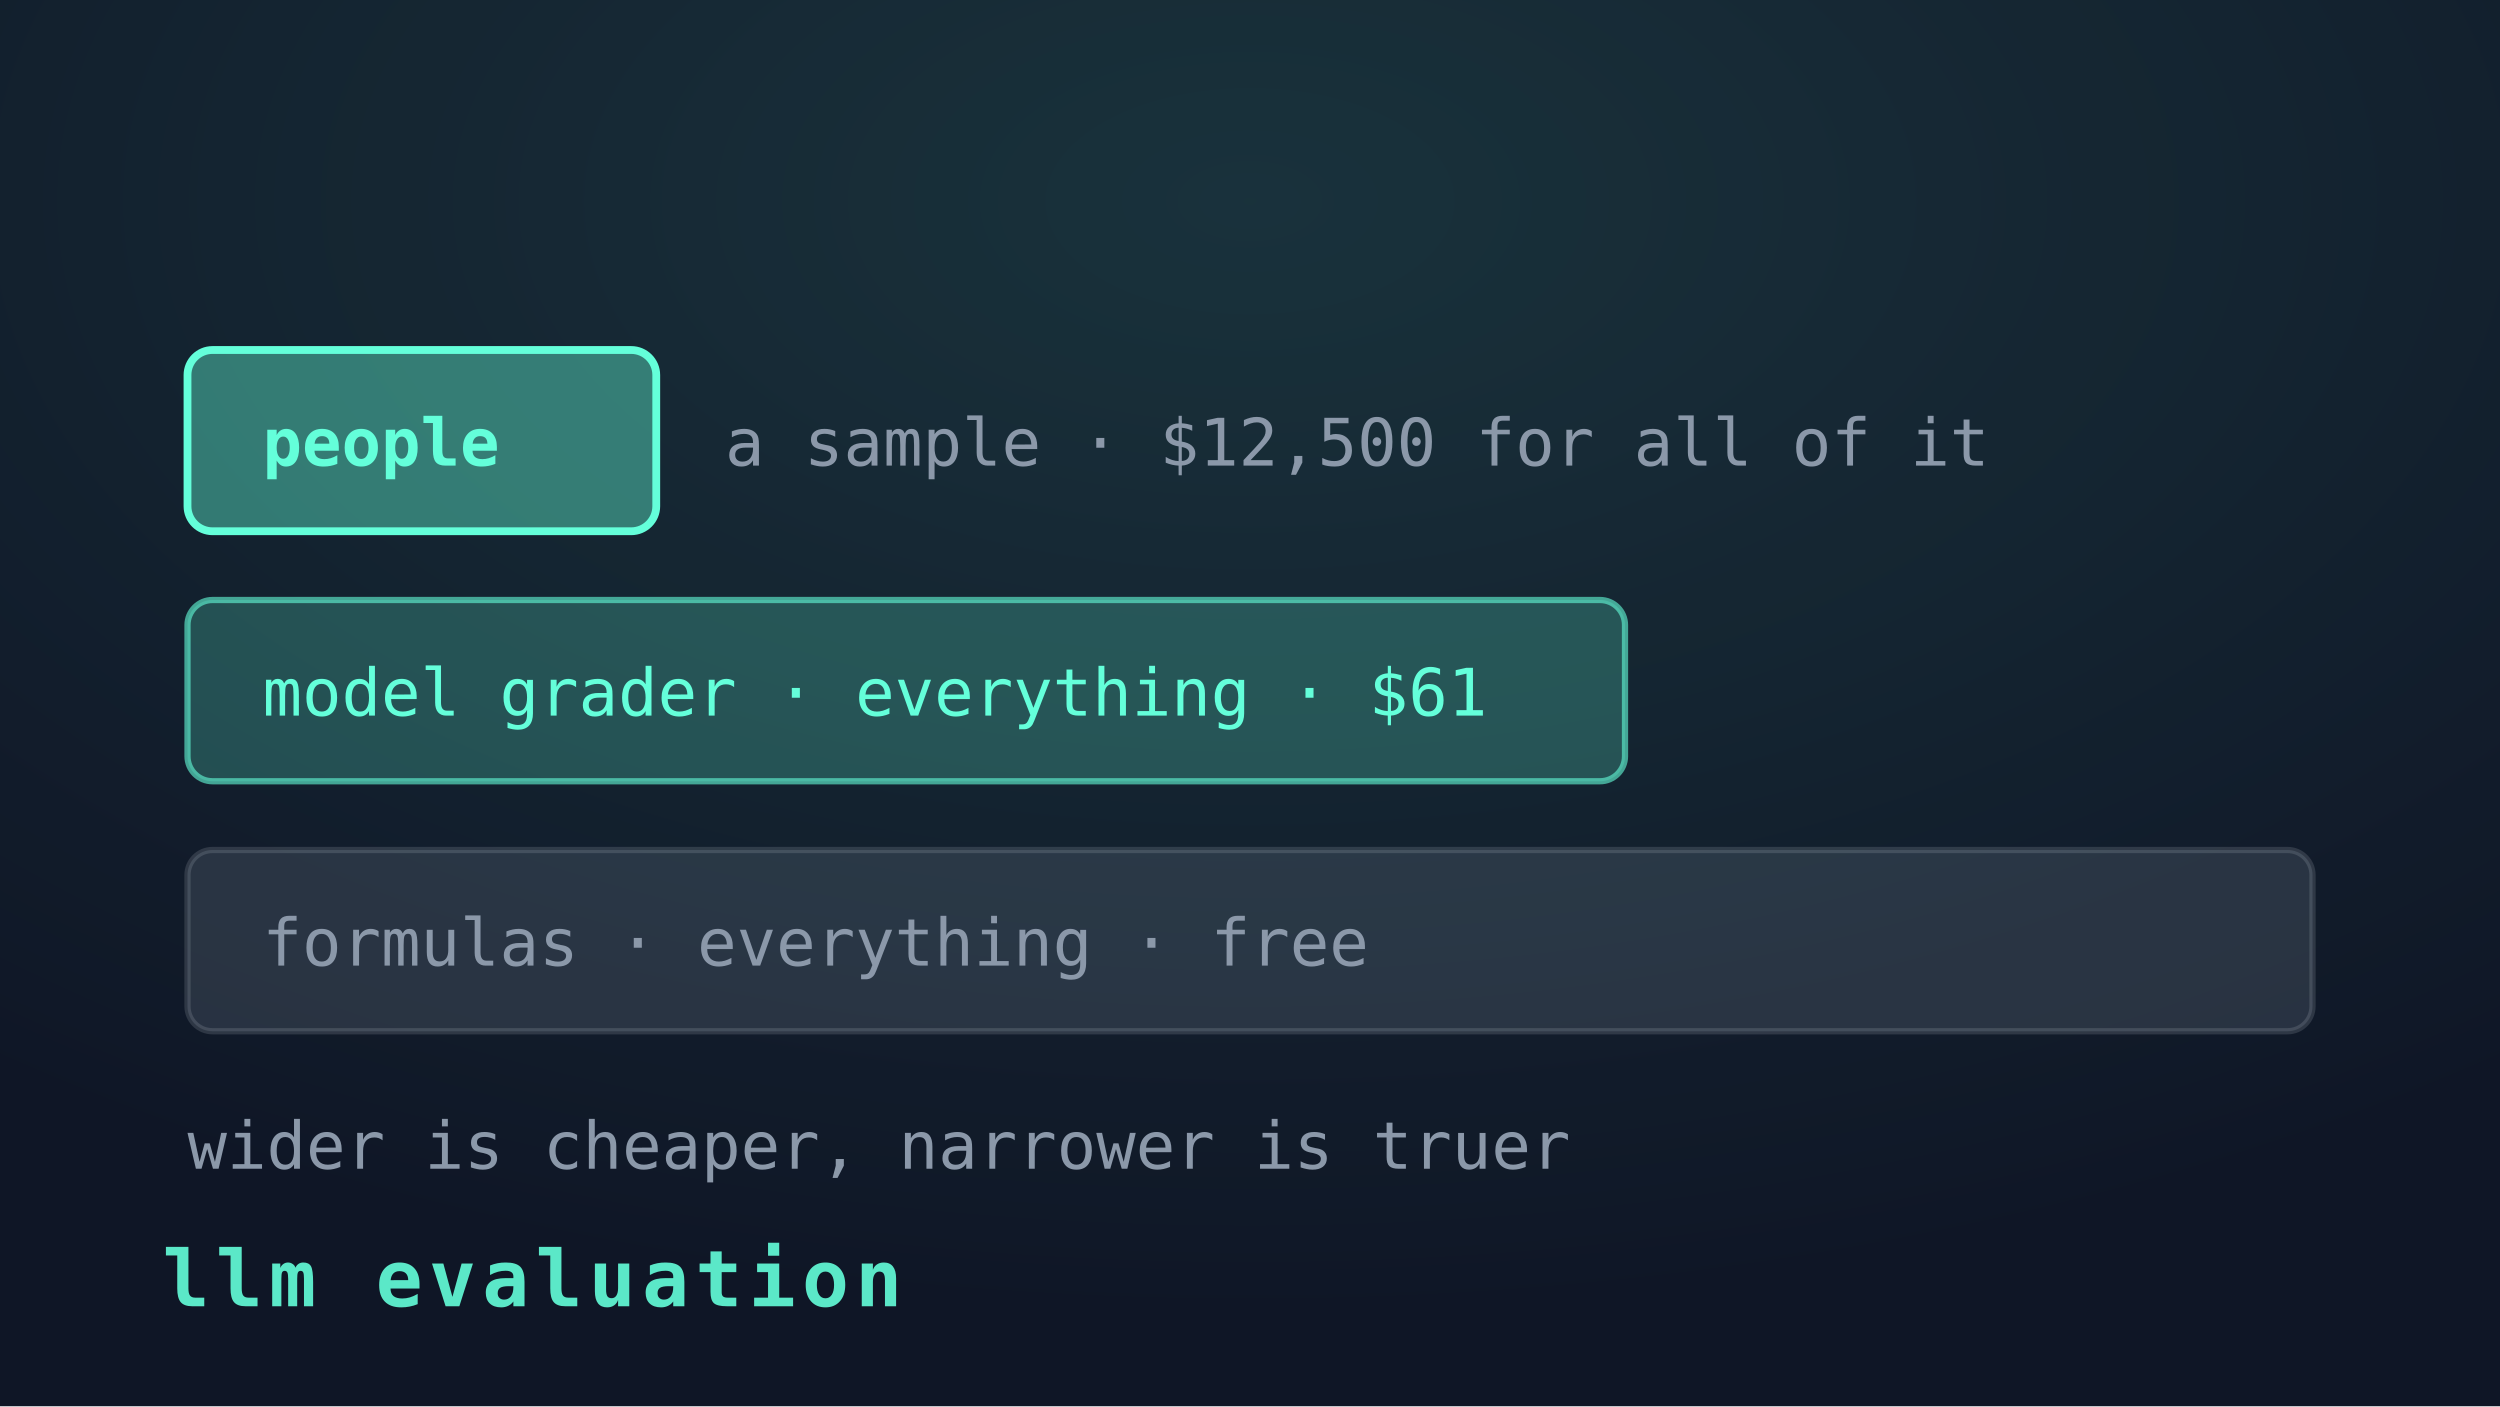
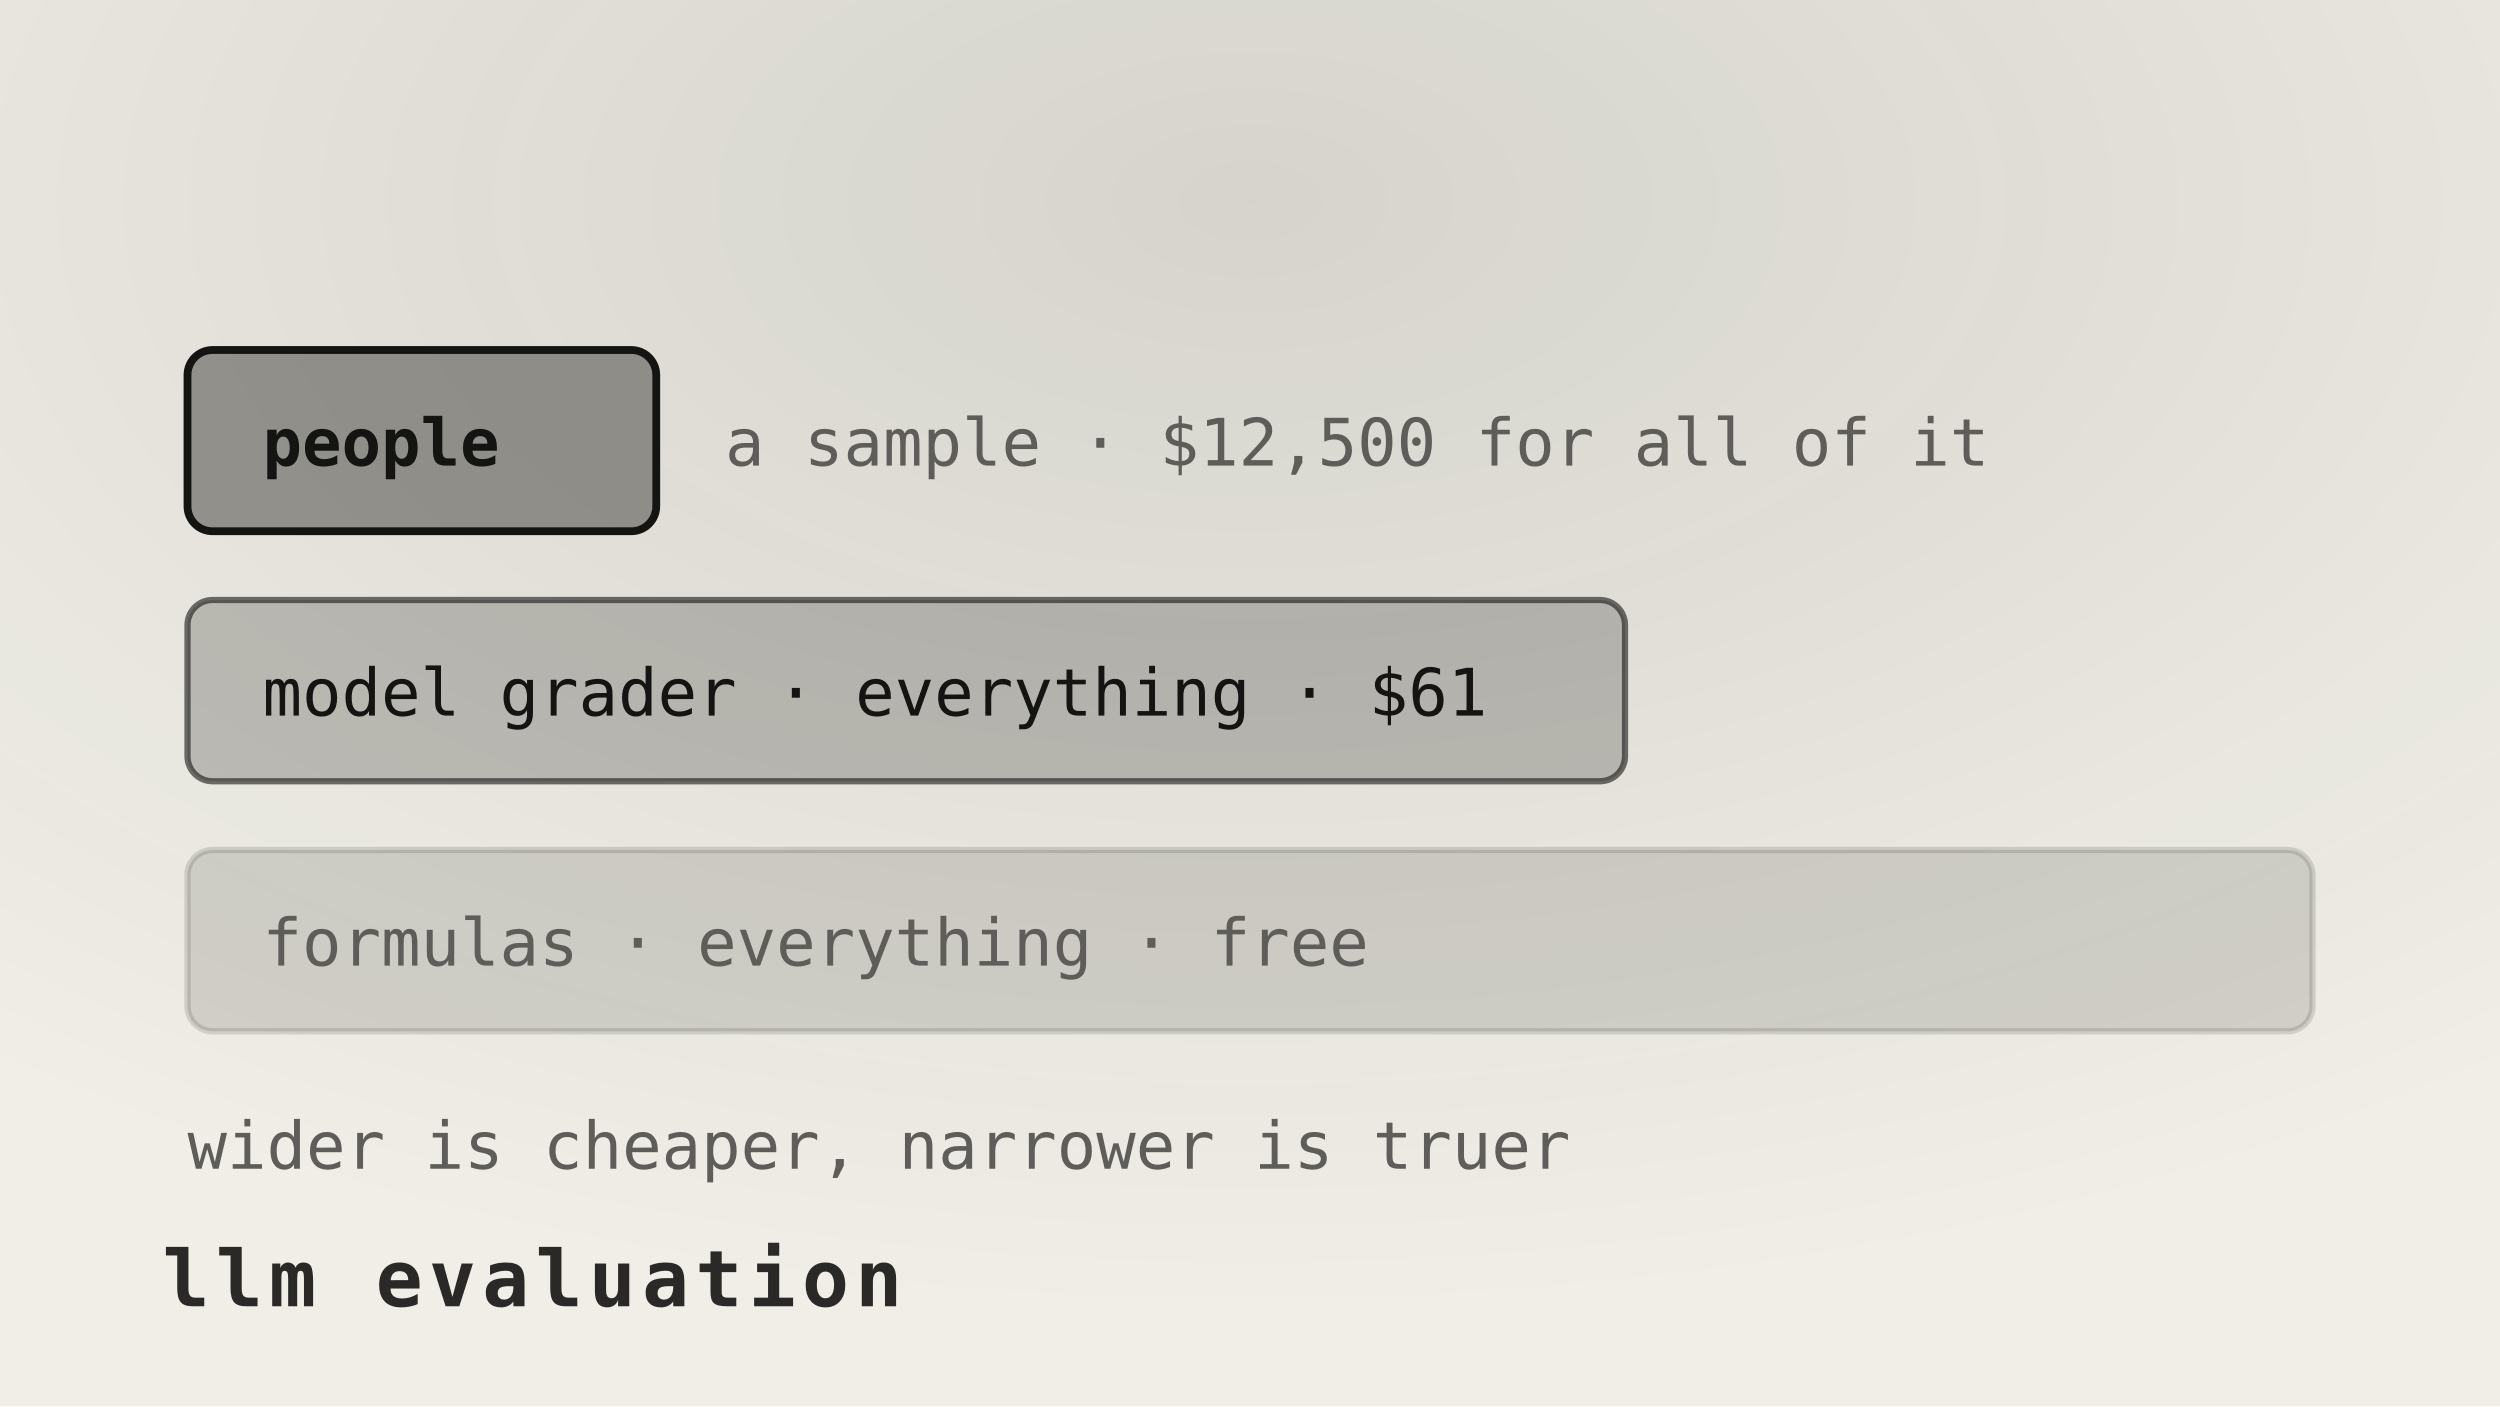
<svg xmlns="http://www.w3.org/2000/svg" viewBox="0 0 800 450" width="800" height="450" role="img" aria-label="LLM evaluation: a wide automatic pass over all outputs, a narrower model-graded layer, and a small human-checked sample at the top.">
  <defs>
    <radialGradient id="glow" cx="50%" cy="14%" r="80%">
-       <stop offset="0%" stop-color="#64FFDA" stop-opacity="0.12" />
-       <stop offset="100%" stop-color="#64FFDA" stop-opacity="0" />
+       <stop offset="0%" stop-color="#141413" stop-opacity="0.12" />
+       <stop offset="100%" stop-color="#141413" stop-opacity="0" />
    </radialGradient>
  </defs>
-   <rect width="800" height="450" fill="#0F1626" />
+   <rect width="800" height="450" fill="#F0EEE6" />
  <rect width="800" height="450" fill="url(#glow)" />
-   <rect x="60" y="272" width="680" height="58" rx="8" fill="#8B98A9" fill-opacity="0.2" stroke="rgba(230,237,243,0.14)" stroke-width="2" />
-   <text x="84" y="309" font-family="ui-monospace, SFMono-Regular, Menlo, Consolas, monospace" font-size="21" fill="#8B98A9">formulas · everything · free</text>
-   <rect x="60" y="192" width="460" height="58" rx="8" fill="#64FFDA" fill-opacity="0.22" stroke="#64FFDA" stroke-opacity="0.6" stroke-width="2" />
-   <text x="84" y="229" font-family="ui-monospace, SFMono-Regular, Menlo, Consolas, monospace" font-size="21" fill="#64FFDA">model grader · everything · $61</text>
-   <rect x="60" y="112" width="150" height="58" rx="8" fill="#64FFDA" fill-opacity="0.4" stroke="#64FFDA" stroke-width="2.5" />
-   <text x="84" y="149" font-family="ui-monospace, SFMono-Regular, Menlo, Consolas, monospace" font-size="21" fill="#64FFDA" font-weight="600">people</text>
-   <text x="232" y="149" font-family="ui-monospace, SFMono-Regular, Menlo, Consolas, monospace" font-size="21" fill="#8B98A9">a sample · $12,500 for all of it</text>
-   <text x="60" y="374" font-family="ui-monospace, SFMono-Regular, Menlo, Consolas, monospace" font-size="21" fill="#8B98A9">wider is cheaper, narrower is truer</text>
-   <text x="52" y="418" font-family="ui-monospace, SFMono-Regular, Menlo, Consolas, monospace" font-size="25" font-weight="600" letter-spacing="2" fill="#64FFDA" fill-opacity="0.9">llm evaluation</text>
+   <rect x="60" y="272" width="680" height="58" rx="8" fill="#5E5D59" fill-opacity="0.2" stroke="rgba(20,20,19,0.14)" stroke-width="2" />
+   <text x="84" y="309" font-family="ui-monospace, SFMono-Regular, Menlo, Consolas, monospace" font-size="21" fill="#5E5D59">formulas · everything · free</text>
+   <rect x="60" y="192" width="460" height="58" rx="8" fill="#141413" fill-opacity="0.22" stroke="#141413" stroke-opacity="0.6" stroke-width="2" />
+   <text x="84" y="229" font-family="ui-monospace, SFMono-Regular, Menlo, Consolas, monospace" font-size="21" fill="#141413">model grader · everything · $61</text>
+   <rect x="60" y="112" width="150" height="58" rx="8" fill="#141413" fill-opacity="0.4" stroke="#141413" stroke-width="2.5" />
+   <text x="84" y="149" font-family="ui-monospace, SFMono-Regular, Menlo, Consolas, monospace" font-size="21" fill="#141413" font-weight="600">people</text>
+   <text x="232" y="149" font-family="ui-monospace, SFMono-Regular, Menlo, Consolas, monospace" font-size="21" fill="#5E5D59">a sample · $12,500 for all of it</text>
+   <text x="60" y="374" font-family="ui-monospace, SFMono-Regular, Menlo, Consolas, monospace" font-size="21" fill="#5E5D59">wider is cheaper, narrower is truer</text>
+   <text x="52" y="418" font-family="ui-monospace, SFMono-Regular, Menlo, Consolas, monospace" font-size="25" font-weight="600" letter-spacing="2" fill="#141413" fill-opacity="0.9">llm evaluation</text>
</svg>
